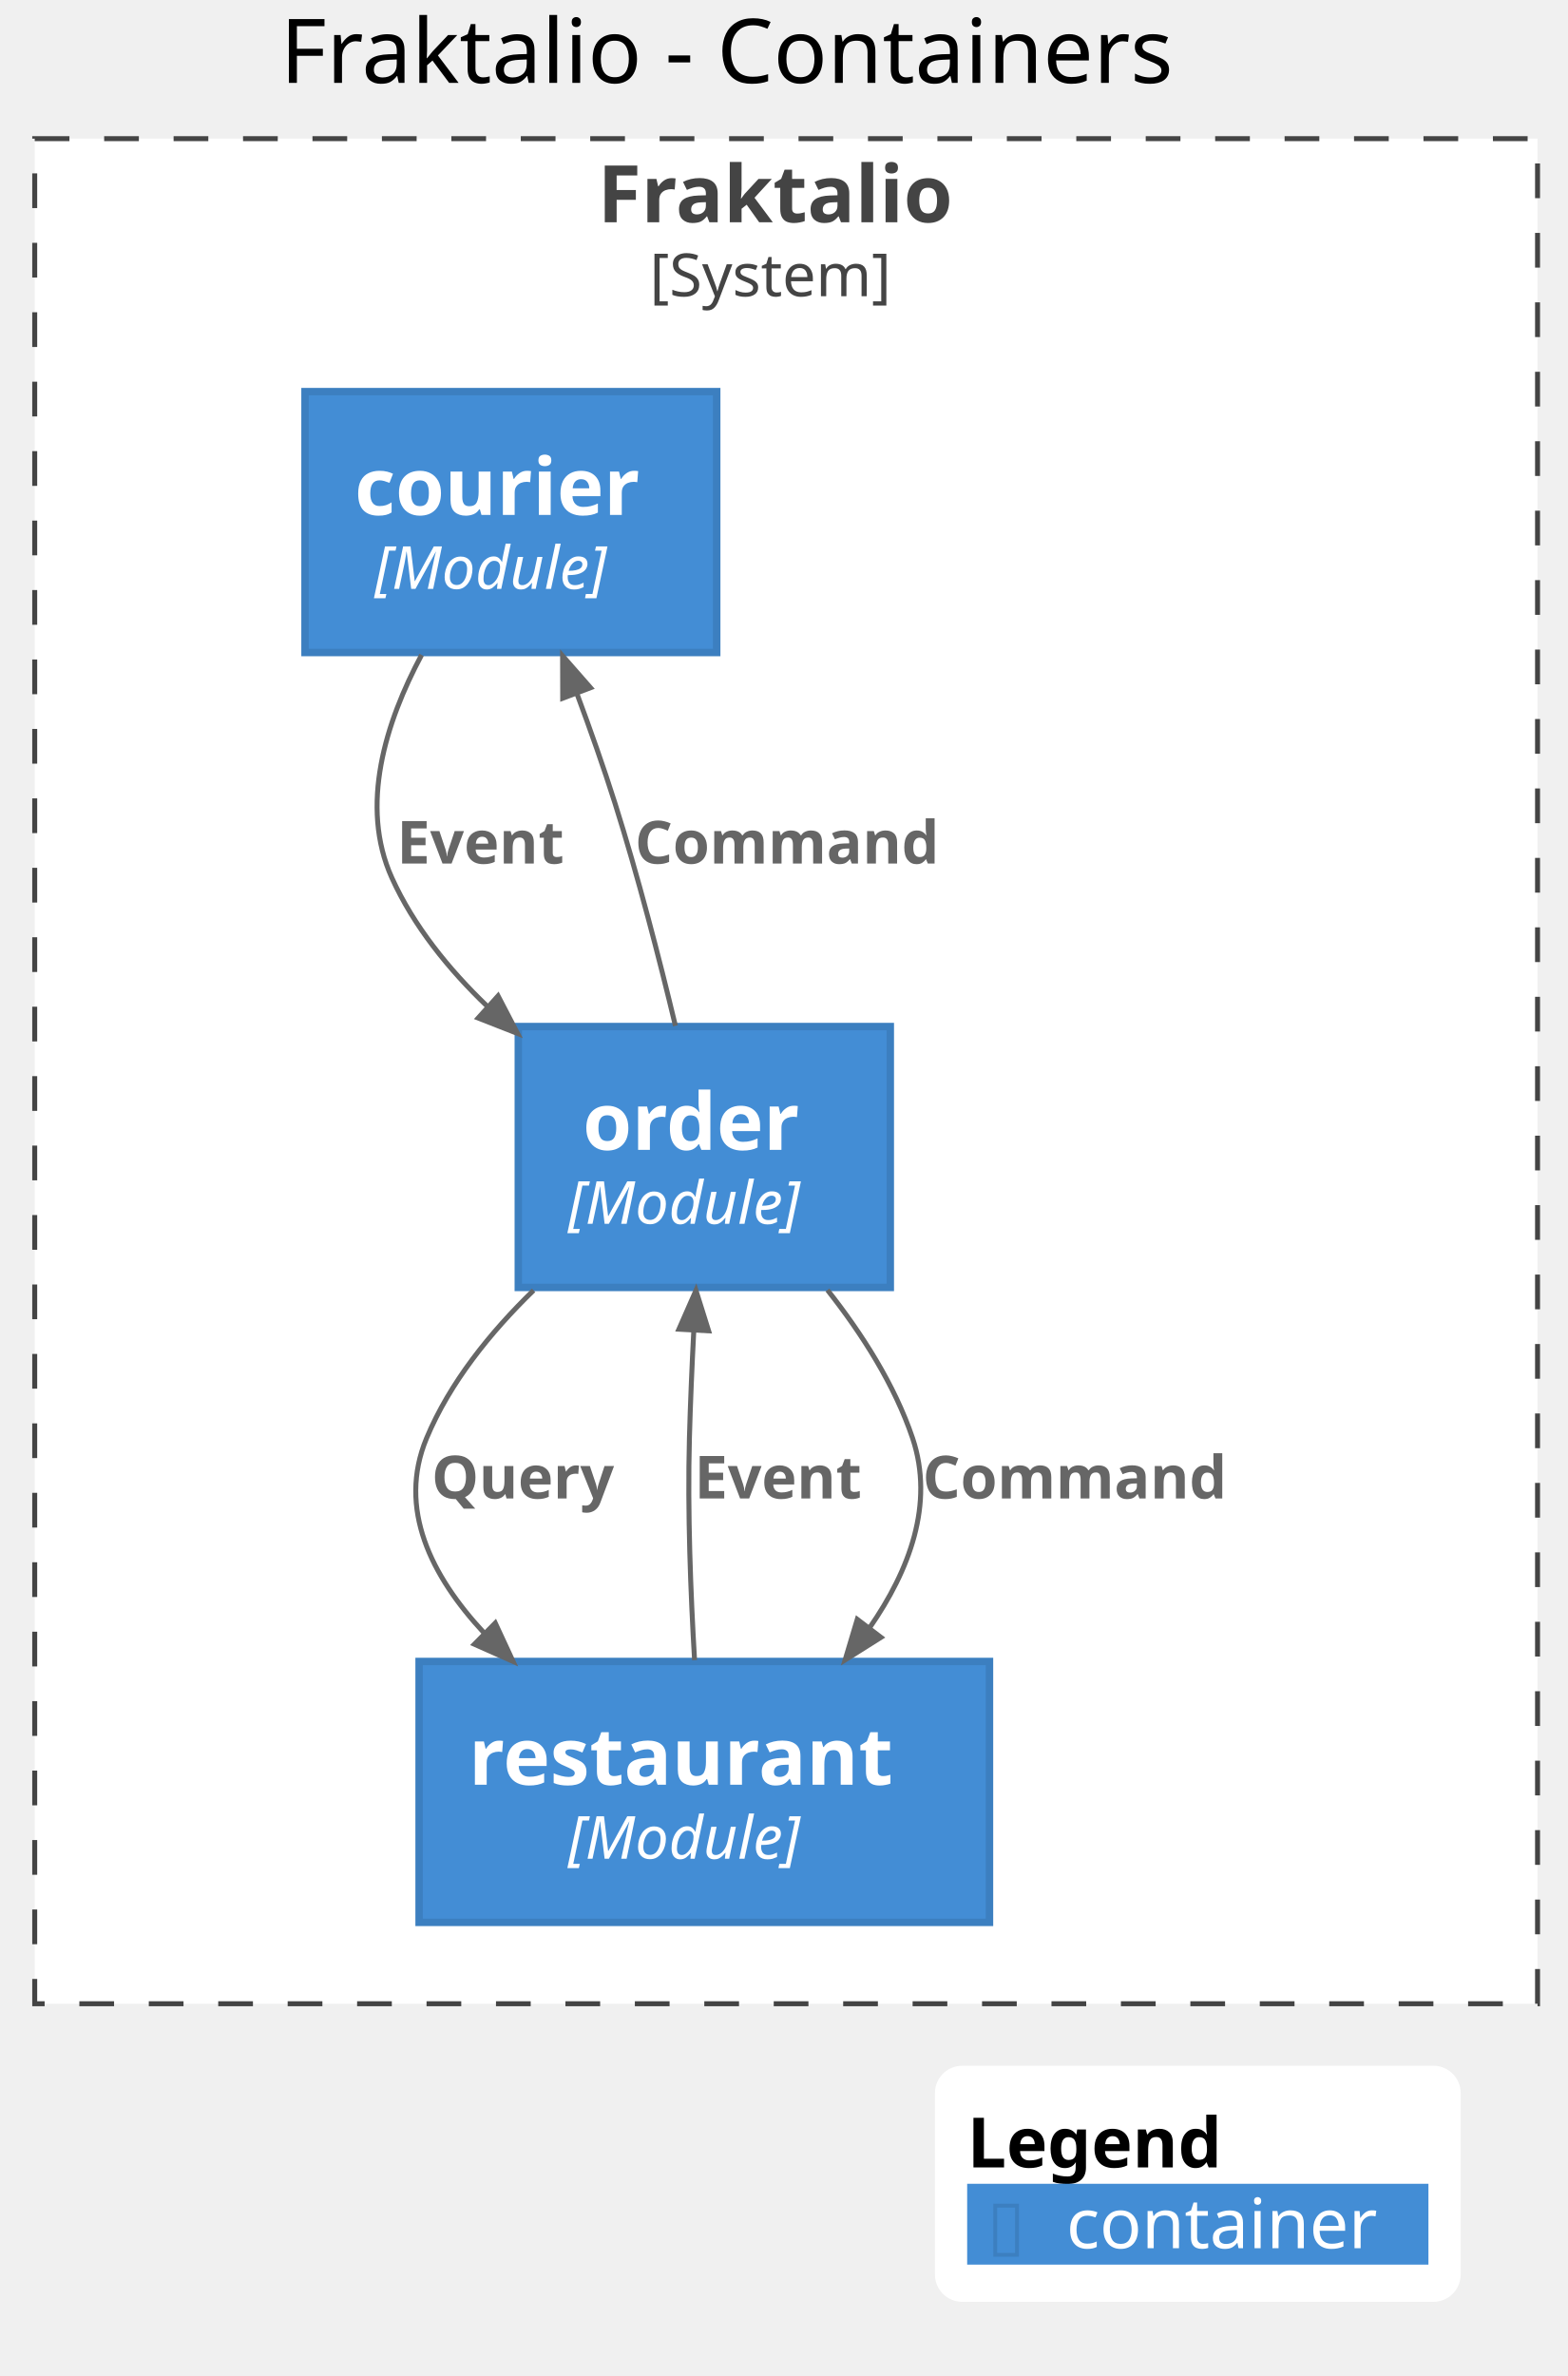
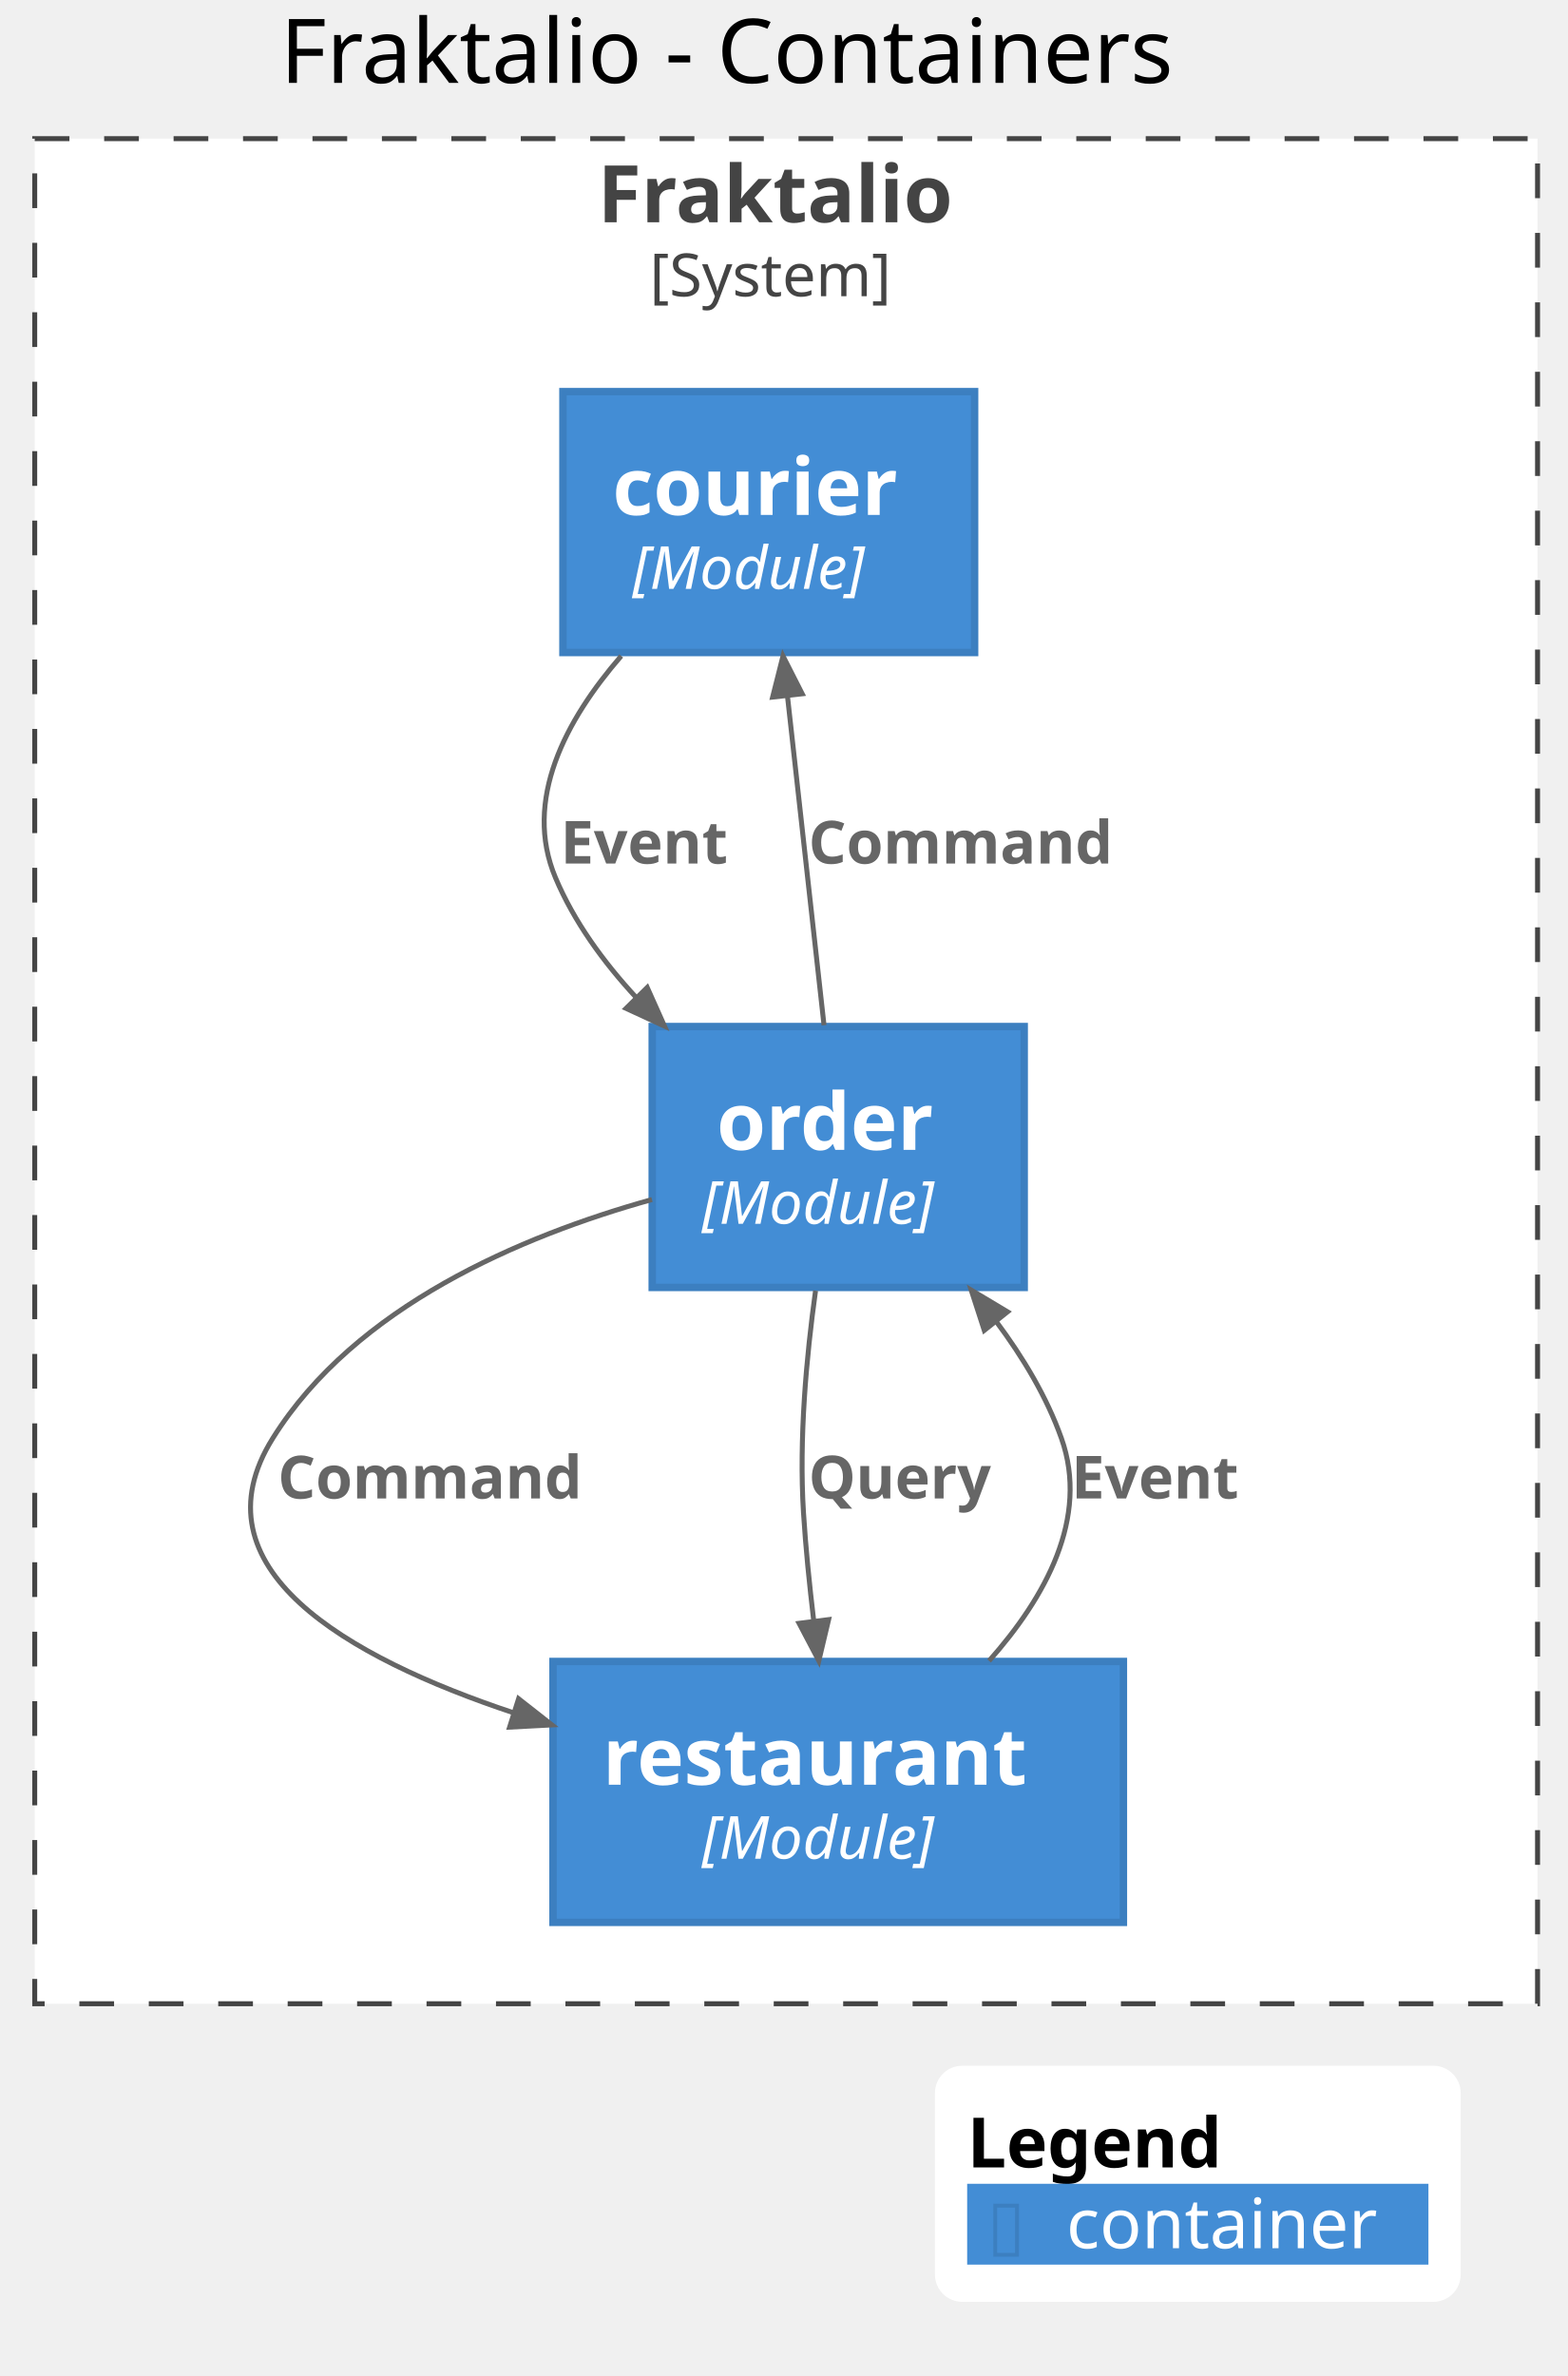
<svg xmlns="http://www.w3.org/2000/svg" contentScriptType="application/ecmascript" contentStyleType="text/css" height="479px" preserveAspectRatio="none" style="width:316px;height:479px;background:#FFFFFF;" version="1.1" viewBox="0 0 316 479" width="316px" zoomAndPan="magnify">
  <defs />
  <g>
    <text fill="#000000" font-family="sans-serif" font-size="18" lengthAdjust="spacing" textLength="190" x="56.5" y="16.708">Fraktalio - Containers</text>
    <rect fill="#FFFFFF" height="376" style="stroke:#444444;stroke-width:1.0;stroke-dasharray:7.0,7.0;" width="303" x="7" y="27.953" />
    <text fill="#444444" font-family="sans-serif" font-size="16" font-weight="bold" lengthAdjust="spacing" textLength="76" x="120.5" y="44.805">Fraktalio</text>
    <text fill="#444444" font-family="sans-serif" font-size="12" lengthAdjust="spacing" textLength="55" x="131" y="59.717">[System]</text>
-     <rect fill="#438DD5" height="52.594" style="stroke:#3C7FC0;stroke-width:1.5;" width="83" x="61.5" y="78.953" />
-     <text fill="#FFFFFF" font-family="sans-serif" font-size="16" font-weight="bold" lengthAdjust="spacing" textLength="63" x="71.5" y="103.805">courier</text>
-     <text fill="#FFFFFF" font-family="sans-serif" font-size="12" font-style="italic" lengthAdjust="spacing" textLength="55" x="75.5" y="118.717">[Module]</text>
-     <rect fill="#438DD5" height="52.594" style="stroke:#3C7FC0;stroke-width:1.5;" width="115" x="84.5" y="334.953" />
-     <text fill="#FFFFFF" font-family="sans-serif" font-size="16" font-weight="bold" lengthAdjust="spacing" textLength="95" x="94.5" y="359.805">restaurant</text>
-     <text fill="#FFFFFF" font-family="sans-serif" font-size="12" font-style="italic" lengthAdjust="spacing" textLength="55" x="114.5" y="374.717">[Module]</text>
-     <rect fill="#438DD5" height="52.594" style="stroke:#3C7FC0;stroke-width:1.5;" width="75" x="104.5" y="206.953" />
-     <text fill="#FFFFFF" font-family="sans-serif" font-size="16" font-weight="bold" lengthAdjust="spacing" textLength="49" x="117.5" y="231.805">order</text>
-     <text fill="#FFFFFF" font-family="sans-serif" font-size="12" font-style="italic" lengthAdjust="spacing" textLength="55" x="114.5" y="246.717">[Module]</text>
-     <path d="M140.04,334.673 C139.25,321.333 138.6,304.773 139,289.953 C139.19,282.953 139.51,275.453 139.88,268.313 " fill="none" id="Fraktalio.restaurant-to-Fraktalio.order" style="stroke:#666666;stroke-width:1.0;" />
-     <polygon fill="#666666" points="140.32,260.143,136.882,267.965,142.872,268.297,140.32,260.143" style="stroke:#666666;stroke-width:1.0;" />
-     <text fill="#666666" font-family="sans-serif" font-size="12" font-weight="bold" lengthAdjust="spacing" textLength="39" x="140" y="302.092">Event</text>
-     <path d="M166.83,260.063 C173.76,268.843 180.38,279.183 184,289.953 C188.43,303.163 183.35,316.573 175.37,328.093 " fill="none" id="Fraktalio.order-to-Fraktalio.restaurant" style="stroke:#666666;stroke-width:1.0;" />
-     <polygon fill="#666666" points="170.39,334.643,177.619,330.089,172.843,326.459,170.39,334.643" style="stroke:#666666;stroke-width:1.0;" />
-     <text fill="#666666" font-family="sans-serif" font-size="12" font-weight="bold" lengthAdjust="spacing" textLength="69" x="186" y="302.092">Command</text>
-     <path d="M107.58,260.133 C98.88,268.573 90.69,278.713 86,289.953 C80.11,304.083 86.92,317.713 97.58,329.173 " fill="none" id="Fraktalio.order-to-Fraktalio.restaurant-1" style="stroke:#666666;stroke-width:1.0;" />
-     <polygon fill="#666666" points="103.45,334.953,99.856,327.202,95.645,331.477,103.45,334.953" style="stroke:#666666;stroke-width:1.0;" />
-     <text fill="#666666" font-family="sans-serif" font-size="12" font-weight="bold" lengthAdjust="spacing" textLength="42" x="87" y="302.092">Query</text>
-     <path d="M85,132.033 C77.74,145.623 72.45,162.463 79,176.953 C83.4,186.693 90.45,195.403 98.26,202.883 " fill="none" id="Fraktalio.courier-to-Fraktalio.order" style="stroke:#666666;stroke-width:1.0;" />
-     <polygon fill="#666666" points="104.36,208.353,100.418,200.773,96.406,205.234,104.36,208.353" style="stroke:#666666;stroke-width:1.0;" />
-     <text fill="#666666" font-family="sans-serif" font-size="12" font-weight="bold" lengthAdjust="spacing" textLength="39" x="80" y="174.092">Event</text>
-     <path d="M136.18,206.803 C132.95,193.353 128.64,176.653 124,161.953 C121.72,154.743 119.02,147.093 116.33,139.863 " fill="none" id="Fraktalio.order-to-Fraktalio.courier" style="stroke:#666666;stroke-width:1.0;" />
-     <polygon fill="#666666" points="113.43,132.223,113.451,140.767,119.064,138.646,113.43,132.223" style="stroke:#666666;stroke-width:1.0;" />
-     <text fill="#666666" font-family="sans-serif" font-size="12" font-weight="bold" lengthAdjust="spacing" textLength="69" x="128" y="174.092">Command</text>
+     <rect fill="#438DD5" height="52.594" style="stroke:#3C7FC0;stroke-width:1.5;" width="83" x="113.5" y="78.953" />
+     <text fill="#FFFFFF" font-family="sans-serif" font-size="16" font-weight="bold" lengthAdjust="spacing" textLength="63" x="123.5" y="103.805">courier</text>
+     <text fill="#FFFFFF" font-family="sans-serif" font-size="12" font-style="italic" lengthAdjust="spacing" textLength="55" x="127.5" y="118.717">[Module]</text>
+     <rect fill="#438DD5" height="52.594" style="stroke:#3C7FC0;stroke-width:1.5;" width="75" x="131.5" y="206.953" />
+     <text fill="#FFFFFF" font-family="sans-serif" font-size="16" font-weight="bold" lengthAdjust="spacing" textLength="49" x="144.5" y="231.805">order</text>
+     <text fill="#FFFFFF" font-family="sans-serif" font-size="12" font-style="italic" lengthAdjust="spacing" textLength="55" x="141.5" y="246.717">[Module]</text>
+     <rect fill="#438DD5" height="52.594" style="stroke:#3C7FC0;stroke-width:1.5;" width="115" x="111.5" y="334.953" />
+     <text fill="#FFFFFF" font-family="sans-serif" font-size="16" font-weight="bold" lengthAdjust="spacing" textLength="95" x="121.5" y="359.805">restaurant</text>
+     <text fill="#FFFFFF" font-family="sans-serif" font-size="12" font-style="italic" lengthAdjust="spacing" textLength="55" x="141.5" y="374.717">[Module]</text>
+     <path d="M199.41,334.833 C210.76,322.063 219.68,305.963 214,289.953 C211.05,281.633 206.26,273.643 200.88,266.443 " fill="none" id="Fraktalio.restaurant-to-Fraktalio.order" style="stroke:#666666;stroke-width:1.0;" />
+     <polygon fill="#666666" points="195.81,260.073,198.449,268.199,203.142,264.46,195.81,260.073" style="stroke:#666666;stroke-width:1.0;" />
+     <text fill="#666666" font-family="sans-serif" font-size="12" font-weight="bold" lengthAdjust="spacing" textLength="39" x="216" y="302.092">Event</text>
+     <path d="M131.45,241.823 C105.07,249.173 71.63,263.353 55,289.953 C38.65,316.093 69.76,334.053 103.58,345.313 " fill="none" id="Fraktalio.order-to-Fraktalio.restaurant" style="stroke:#666666;stroke-width:1.0;" />
+     <polygon fill="#666666" points="111.28,347.743,104.558,342.469,102.748,348.19,111.28,347.743" style="stroke:#666666;stroke-width:1.0;" />
+     <text fill="#666666" font-family="sans-serif" font-size="12" font-weight="bold" lengthAdjust="spacing" textLength="69" x="56" y="302.092">Command</text>
+     <path d="M164.43,260.203 C162.58,273.533 161.07,290.103 162,304.953 C162.44,311.993 163.2,319.493 164.05,326.643 " fill="none" id="Fraktalio.order-to-Fraktalio.restaurant-1" style="stroke:#666666;stroke-width:1.0;" />
+     <polygon fill="#666666" points="165.09,334.823,167.067,326.511,161.114,327.26,165.09,334.823" style="stroke:#666666;stroke-width:1.0;" />
+     <text fill="#666666" font-family="sans-serif" font-size="12" font-weight="bold" lengthAdjust="spacing" textLength="42" x="163" y="302.092">Query</text>
+     <path d="M125.25,132.243 C114.04,145.173 105.42,161.363 112,176.953 C115.73,185.803 121.64,193.933 128.27,201.093 " fill="none" id="Fraktalio.courier-to-Fraktalio.order" style="stroke:#666666;stroke-width:1.0;" />
+     <polygon fill="#666666" points="133.98,206.873,130.494,199.073,126.224,203.288,133.98,206.873" style="stroke:#666666;stroke-width:1.0;" />
+     <text fill="#666666" font-family="sans-serif" font-size="12" font-weight="bold" lengthAdjust="spacing" textLength="39" x="113" y="174.092">Event</text>
+     <path d="M166.14,206.683 C164.01,187.503 161.07,161.123 158.76,140.253 " fill="none" id="Fraktalio.order-to-Fraktalio.courier" style="stroke:#666666;stroke-width:1.0;" />
+     <polygon fill="#666666" points="157.87,132.253,155.775,140.536,161.738,139.871,157.87,132.253" style="stroke:#666666;stroke-width:1.0;" />
+     <text fill="#666666" font-family="sans-serif" font-size="12" font-weight="bold" lengthAdjust="spacing" textLength="69" x="163" y="174.092">Command</text>
    <rect fill="#FFFFFF" height="46.594" rx="5" ry="5" style="stroke:#FFFFFF;stroke-width:1.0;" width="105" x="189" y="416.953" />
    <rect height="16.297" style="stroke:none;stroke-width:1.0;fill:none;" width="93" x="195" y="423.953" />
    <text fill="#000000" font-family="sans-serif" font-size="14" font-weight="bold" lengthAdjust="spacing" textLength="59" x="195" y="436.948">Legend</text>
    <text fill="#FFFFFF" font-family="sans-serif" font-size="14" lengthAdjust="spacing" textLength="0" x="258" y="436.948" />
    <rect fill="#438DD5" height="16.297" style="stroke:none;stroke-width:1.0;" width="93" x="195" y="440.25" />
    <text fill="#3C7FC0" font-family="sans-serif" font-size="14" lengthAdjust="spacing" textLength="8" x="199" y="453.245">▯</text>
    <text fill="#FFFFFF" font-family="sans-serif" font-size="14" lengthAdjust="spacing" textLength="0" x="211" y="453.245" />
    <text fill="#FFFFFF" font-family="sans-serif" font-size="14" lengthAdjust="spacing" textLength="65" x="215" y="453.245">container</text>
    <text fill="#FFFFFF" font-family="sans-serif" font-size="14" lengthAdjust="spacing" textLength="0" x="288" y="453.245" />
    <line style="stroke:#00000000;stroke-width:1.0;" x1="195" x2="288" y1="423.953" y2="423.953" />
    <line style="stroke:#00000000;stroke-width:1.0;" x1="195" x2="288" y1="440.25" y2="440.25" />
    <line style="stroke:#00000000;stroke-width:1.0;" x1="195" x2="288" y1="456.547" y2="456.547" />
    <line style="stroke:#00000000;stroke-width:1.0;" x1="195" x2="195" y1="423.953" y2="456.547" />
    <line style="stroke:#00000000;stroke-width:1.0;" x1="288" x2="288" y1="423.953" y2="456.547" />
  </g>
</svg>
